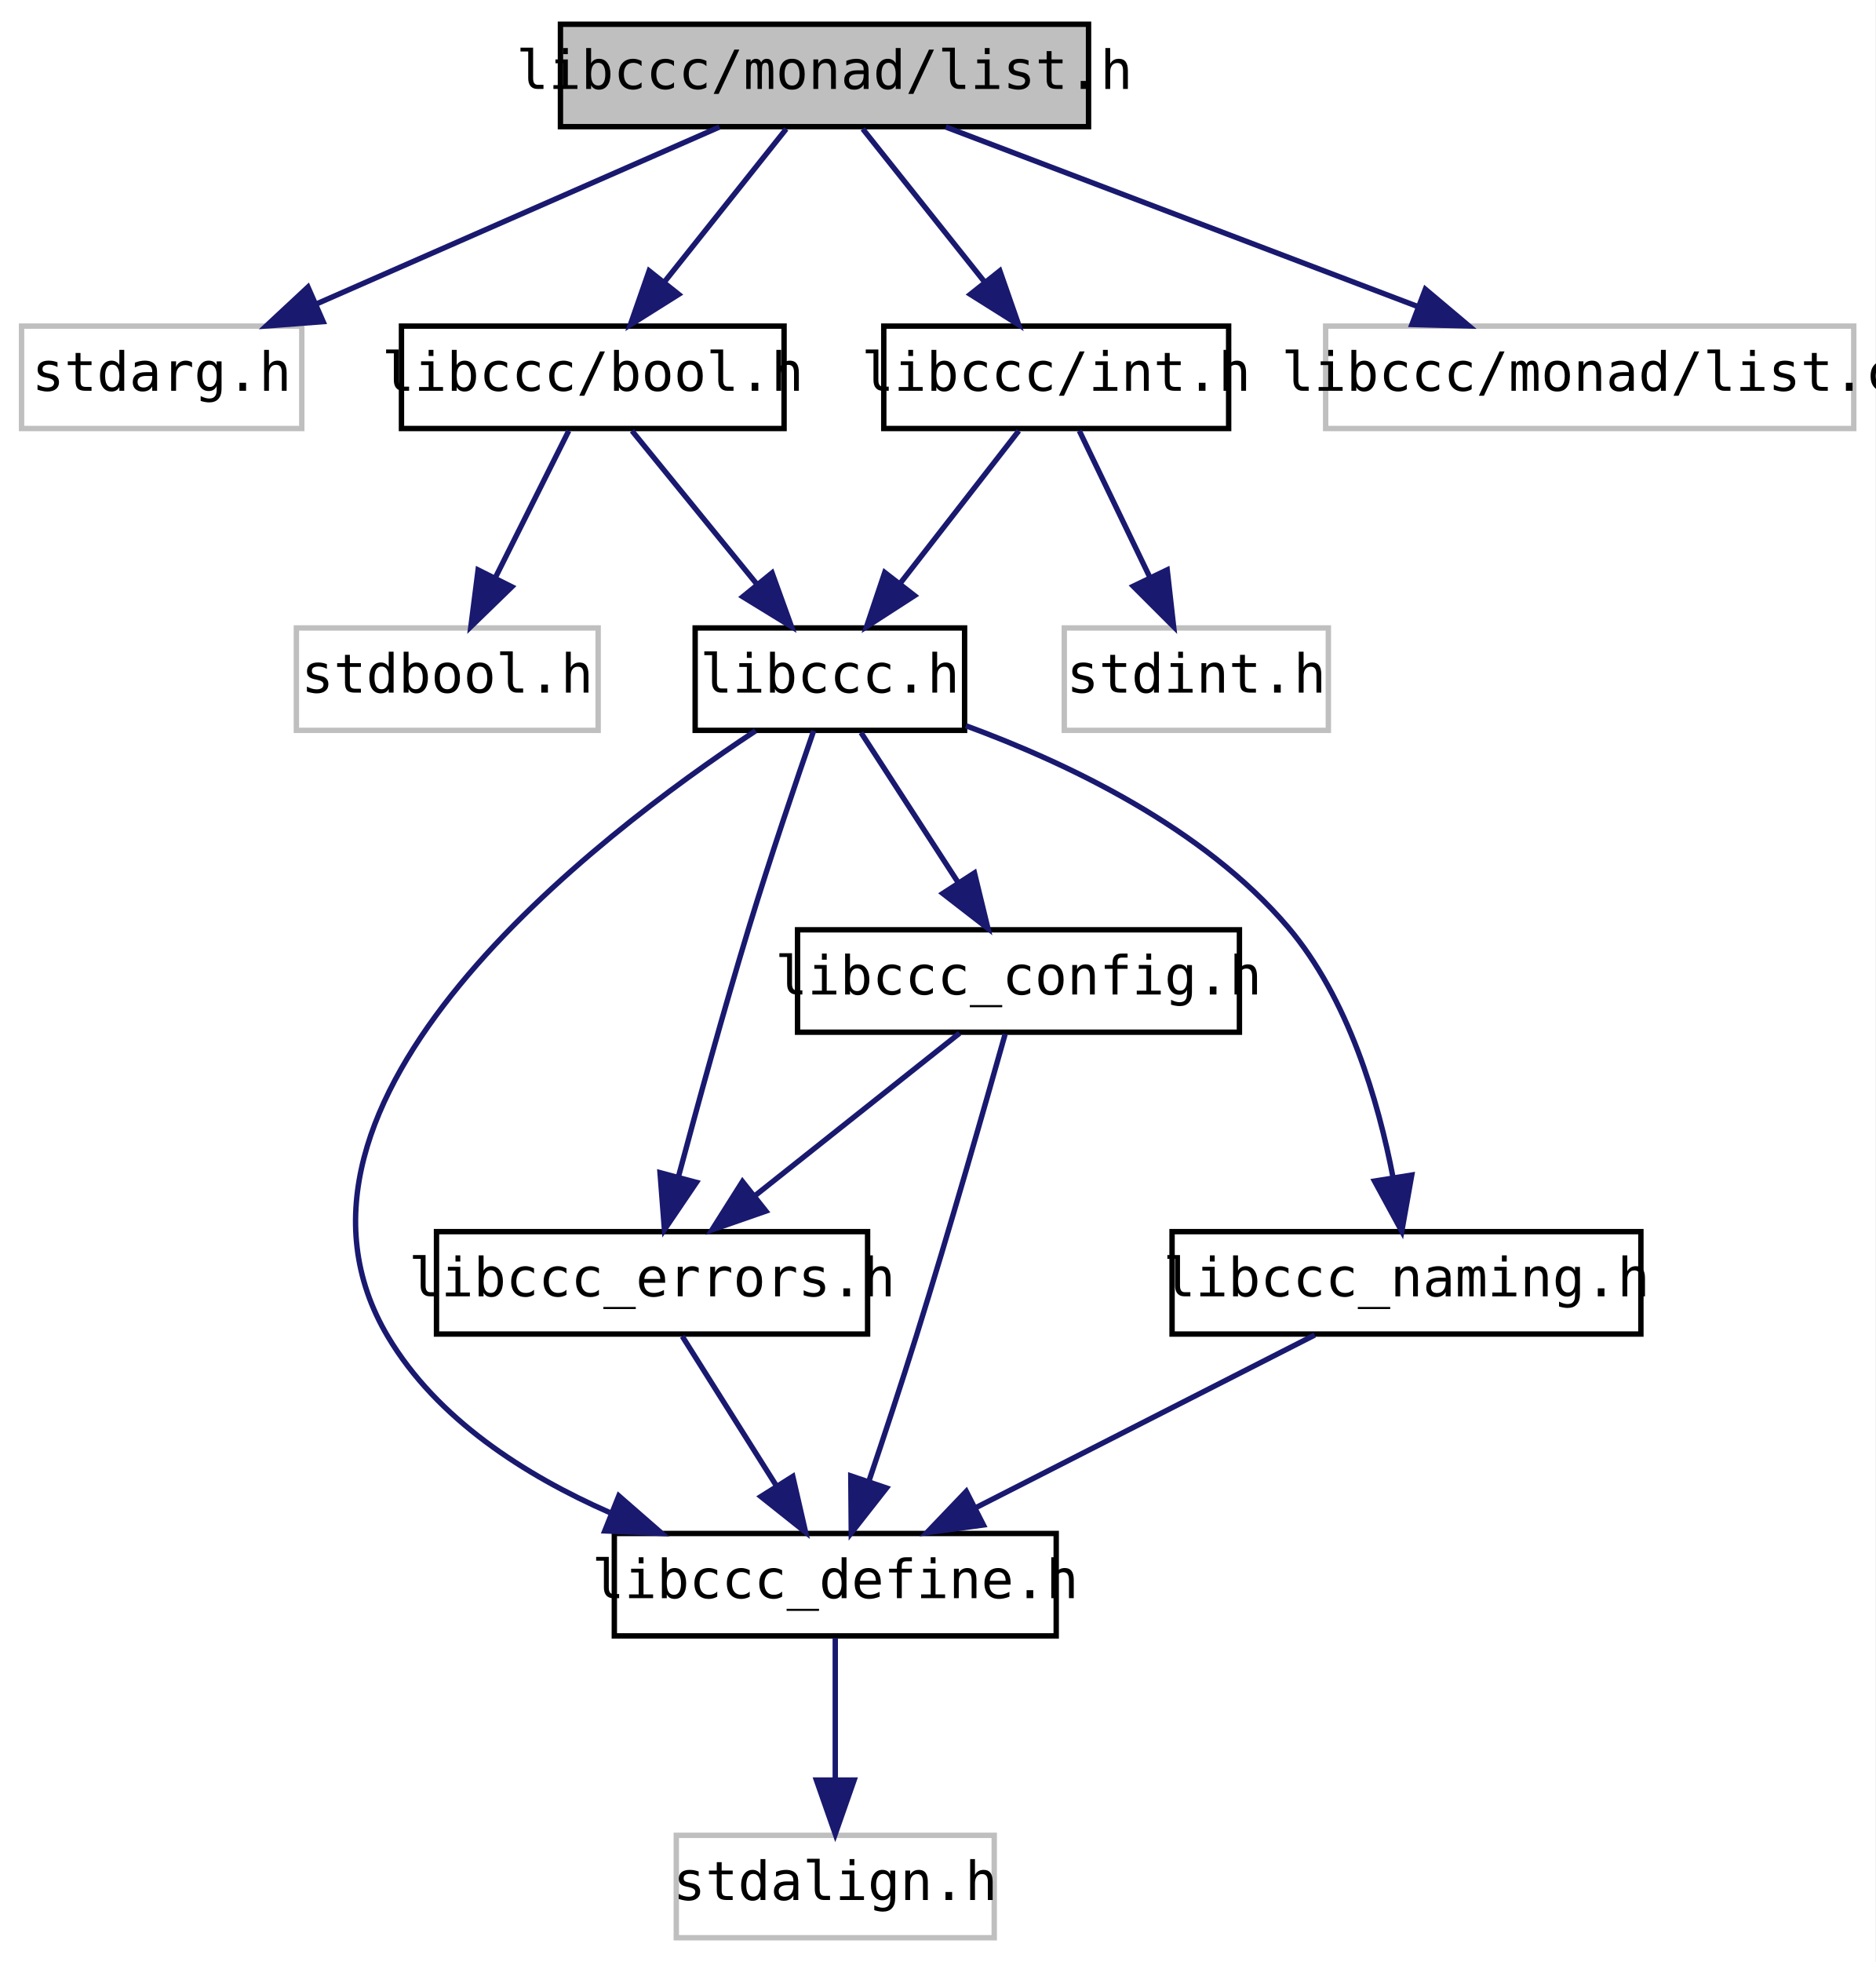
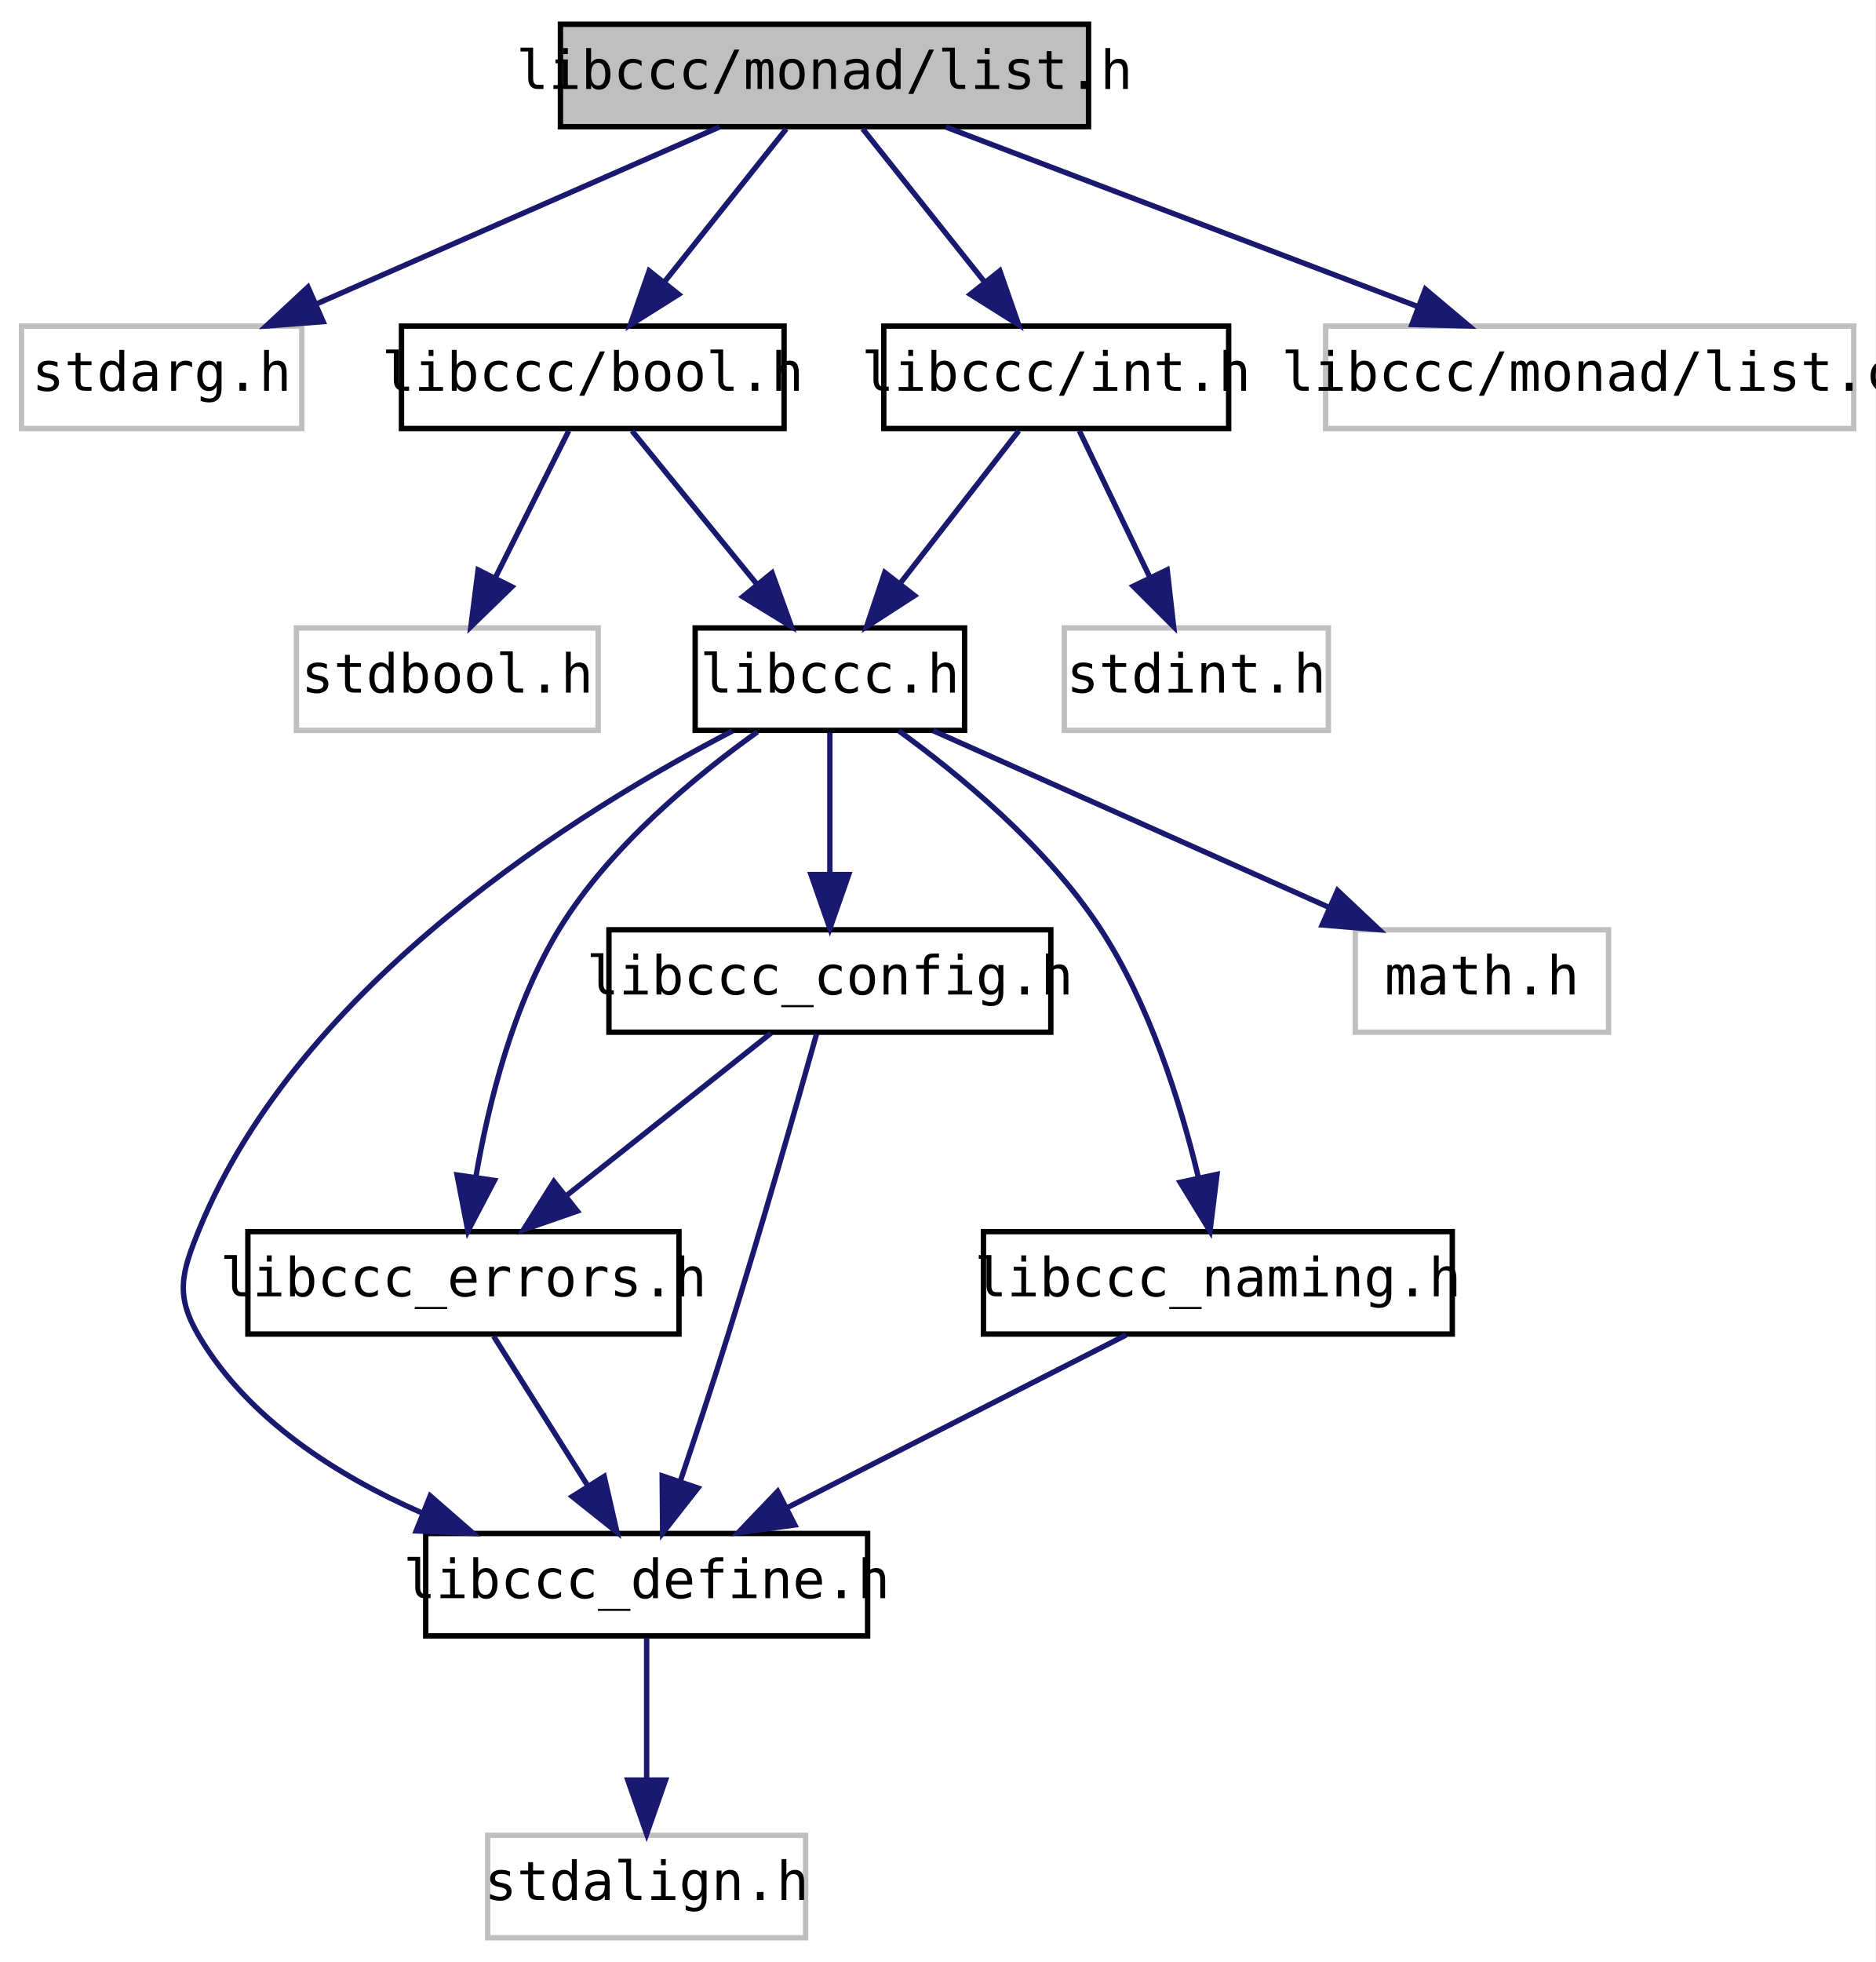
<svg xmlns="http://www.w3.org/2000/svg" xmlns:xlink="http://www.w3.org/1999/xlink" width="348pt" height="364pt" viewBox="0.00 0.00 348.00 364.00">
  <g id="graph0" class="graph" transform="scale(1 1) rotate(0) translate(4 360)">
    <polygon fill="white" stroke="transparent" points="-4,4 -4,-360 344,-360 344,4 -4,4" />
    <g id="node1" class="node">
      <g id="a_node1">
        <a xlink:title=" ">
          <polygon fill="#bfbfbf" stroke="black" points="100,-336.5 100,-355.5 198,-355.5 198,-336.5 100,-336.5" />
          <text text-anchor="middle" x="149" y="-343.5" font-family="Consolas" font-size="10.00">libccc/monad/list.h</text>
        </a>
      </g>
    </g>
    <g id="node2" class="node">
      <g id="a_node2">
        <a xlink:title=" ">
          <polygon fill="white" stroke="#bfbfbf" points="0,-280.5 0,-299.5 52,-299.5 52,-280.5 0,-280.5" />
          <text text-anchor="middle" x="26" y="-287.5" font-family="Consolas" font-size="10.00">stdarg.h</text>
        </a>
      </g>
    </g>
    <g id="edge1" class="edge">
      <path fill="none" stroke="midnightblue" d="M129.51,-336.44C109.36,-327.6 77.68,-313.69 54.67,-303.59" />
      <polygon fill="midnightblue" stroke="midnightblue" points="55.96,-300.33 45.4,-299.52 53.15,-306.74 55.96,-300.33" />
    </g>
    <g id="node3" class="node">
      <g id="a_node3">
-         <a xlink:href="bool_8h.html" target="_top" xlink:title=" ">
+         <a xlink:href="$bool_8h.html" xlink:title=" ">
          <polygon fill="white" stroke="black" points="70.5,-280.5 70.5,-299.5 141.5,-299.5 141.5,-280.5 70.5,-280.5" />
          <text text-anchor="middle" x="106" y="-287.5" font-family="Consolas" font-size="10.00">libccc/bool.h</text>
        </a>
      </g>
    </g>
    <g id="edge2" class="edge">
      <path fill="none" stroke="midnightblue" d="M141.9,-336.08C135.76,-328.38 126.73,-317.03 119.26,-307.65" />
      <polygon fill="midnightblue" stroke="midnightblue" points="121.94,-305.39 112.97,-299.75 116.46,-309.75 121.94,-305.39" />
    </g>
-     <g id="node11" class="node">
-       <g id="a_node11">
-         <a xlink:href="int_8h.html" target="_top" xlink:title=" ">
+     <g id="node12" class="node">
+       <g id="a_node12">
+         <a xlink:href="$int_8h.html" xlink:title=" ">
          <polygon fill="white" stroke="black" points="160,-280.5 160,-299.5 224,-299.5 224,-280.5 160,-280.5" />
          <text text-anchor="middle" x="192" y="-287.5" font-family="Consolas" font-size="10.00">libccc/int.h</text>
        </a>
      </g>
    </g>
-     <g id="edge14" class="edge">
+     <g id="edge15" class="edge">
      <path fill="none" stroke="midnightblue" d="M156.1,-336.08C162.24,-328.38 171.27,-317.03 178.74,-307.65" />
      <polygon fill="midnightblue" stroke="midnightblue" points="181.54,-309.75 185.03,-299.75 176.06,-305.39 181.54,-309.75" />
    </g>
-     <g id="node13" class="node">
-       <g id="a_node13">
+     <g id="node14" class="node">
+       <g id="a_node14">
        <a xlink:title=" ">
          <polygon fill="white" stroke="#bfbfbf" points="242,-280.5 242,-299.5 340,-299.5 340,-280.5 242,-280.5" />
          <text text-anchor="middle" x="291" y="-287.5" font-family="Consolas" font-size="10.00">libccc/monad/list.c</text>
        </a>
      </g>
    </g>
-     <g id="edge17" class="edge">
+     <g id="edge18" class="edge">
      <path fill="none" stroke="midnightblue" d="M171.5,-336.44C195.08,-327.48 232.32,-313.31 258.96,-303.18" />
      <polygon fill="midnightblue" stroke="midnightblue" points="260.5,-306.34 268.6,-299.52 258.01,-299.8 260.5,-306.34" />
    </g>
    <g id="node4" class="node">
      <g id="a_node4">
-         <a xlink:href="libccc_8h.html" target="_top" xlink:title=" ">
+         <a xlink:href="$libccc_8h.html" xlink:title=" ">
          <polygon fill="white" stroke="black" points="125,-224.5 125,-243.5 175,-243.5 175,-224.5 125,-224.5" />
          <text text-anchor="middle" x="150" y="-231.5" font-family="Consolas" font-size="10.00">libccc.h</text>
        </a>
      </g>
    </g>
    <g id="edge3" class="edge">
      <path fill="none" stroke="midnightblue" d="M113.27,-280.08C119.54,-272.38 128.79,-261.03 136.43,-251.65" />
      <polygon fill="midnightblue" stroke="midnightblue" points="139.27,-253.71 142.87,-243.75 133.84,-249.29 139.27,-253.71" />
    </g>
-     <g id="node10" class="node">
-       <g id="a_node10">
+     <g id="node11" class="node">
+       <g id="a_node11">
        <a xlink:title=" ">
          <polygon fill="white" stroke="#bfbfbf" points="51,-224.5 51,-243.5 107,-243.5 107,-224.5 51,-224.5" />
          <text text-anchor="middle" x="79" y="-231.5" font-family="Consolas" font-size="10.00">stdbool.h</text>
        </a>
      </g>
    </g>
-     <g id="edge13" class="edge">
+     <g id="edge14" class="edge">
      <path fill="none" stroke="midnightblue" d="M101.54,-280.08C97.85,-272.69 92.48,-261.95 87.91,-252.81" />
      <polygon fill="midnightblue" stroke="midnightblue" points="90.98,-251.13 83.38,-243.75 84.72,-254.26 90.98,-251.13" />
    </g>
    <g id="node5" class="node">
      <g id="a_node5">
-         <a xlink:href="libccc__define_8h.html" target="_top" xlink:title=" ">
-           <polygon fill="white" stroke="black" points="110,-56.5 110,-75.5 192,-75.5 192,-56.5 110,-56.5" />
-           <text text-anchor="middle" x="151" y="-63.5" font-family="Consolas" font-size="10.00">libccc_define.h</text>
+         <a xlink:href="$libccc__define_8h.html" xlink:title=" ">
+           <polygon fill="white" stroke="black" points="75,-56.5 75,-75.5 157,-75.5 157,-56.5 75,-56.5" />
+           <text text-anchor="middle" x="116" y="-63.5" font-family="Consolas" font-size="10.00">libccc_define.h</text>
        </a>
      </g>
    </g>
    <g id="edge4" class="edge">
-       <path fill="none" stroke="midnightblue" d="M136.22,-224.42C106.69,-204.93 42.04,-155.61 68,-112 77.1,-96.72 93.39,-86.31 109.14,-79.39" />
-       <polygon fill="midnightblue" stroke="midnightblue" points="110.83,-82.48 118.82,-75.51 108.23,-75.98 110.83,-82.48" />
+       <path fill="none" stroke="midnightblue" d="M131.88,-224.37C103.96,-209.88 51.69,-177.7 33,-132 29.64,-123.77 28.45,-119.64 33,-112 42.1,-96.72 58.39,-86.31 74.14,-79.39" />
+       <polygon fill="midnightblue" stroke="midnightblue" points="75.83,-82.48 83.82,-75.51 73.23,-75.98 75.83,-82.48" />
    </g>
    <g id="node7" class="node">
      <g id="a_node7">
-         <a xlink:href="libccc__errors_8h.html" target="_top" xlink:title=" ">
-           <polygon fill="white" stroke="black" points="77,-112.5 77,-131.5 157,-131.5 157,-112.5 77,-112.5" />
-           <text text-anchor="middle" x="117" y="-119.5" font-family="Consolas" font-size="10.00">libccc_errors.h</text>
+         <a xlink:href="$libccc__errors_8h.html" xlink:title=" ">
+           <polygon fill="white" stroke="black" points="42,-112.5 42,-131.5 122,-131.5 122,-112.5 42,-112.5" />
+           <text text-anchor="middle" x="82" y="-119.5" font-family="Consolas" font-size="10.00">libccc_errors.h</text>
        </a>
      </g>
    </g>
    <g id="edge6" class="edge">
-       <path fill="none" stroke="midnightblue" d="M146.99,-224.42C143.86,-215.39 138.89,-200.76 135,-188 130.25,-172.42 125.35,-154.59 121.86,-141.55" />
-       <polygon fill="midnightblue" stroke="midnightblue" points="125.24,-140.64 119.3,-131.87 118.48,-142.44 125.24,-140.64" />
+       <path fill="none" stroke="midnightblue" d="M136.57,-224.23C125.22,-216.13 109.34,-203.1 100,-188 91.24,-173.84 86.66,-155.36 84.32,-141.72" />
+       <polygon fill="midnightblue" stroke="midnightblue" points="87.75,-141 82.83,-131.61 80.82,-142.01 87.75,-141" />
    </g>
    <g id="node8" class="node">
      <g id="a_node8">
-         <a xlink:href="libccc__config_8h.html" target="_top" xlink:title=" ">
-           <polygon fill="white" stroke="black" points="144,-168.5 144,-187.5 226,-187.5 226,-168.5 144,-168.5" />
-           <text text-anchor="middle" x="185" y="-175.5" font-family="Consolas" font-size="10.00">libccc_config.h</text>
+         <a xlink:href="$libccc__config_8h.html" xlink:title=" ">
+           <polygon fill="white" stroke="black" points="109,-168.5 109,-187.5 191,-187.5 191,-168.5 109,-168.5" />
+           <text text-anchor="middle" x="150" y="-175.5" font-family="Consolas" font-size="10.00">libccc_config.h</text>
        </a>
      </g>
    </g>
    <g id="edge8" class="edge">
-       <path fill="none" stroke="midnightblue" d="M155.78,-224.08C160.67,-216.53 167.83,-205.49 173.83,-196.23" />
-       <polygon fill="midnightblue" stroke="midnightblue" points="176.83,-198.05 179.33,-187.75 170.95,-194.24 176.83,-198.05" />
+       <path fill="none" stroke="midnightblue" d="M150,-224.08C150,-217.01 150,-206.86 150,-197.99" />
+       <polygon fill="midnightblue" stroke="midnightblue" points="153.5,-197.75 150,-187.75 146.5,-197.75 153.5,-197.75" />
    </g>
    <g id="node9" class="node">
      <g id="a_node9">
-         <a xlink:href="libccc__naming_8h.html" target="_top" xlink:title=" ">
-           <polygon fill="white" stroke="black" points="213.5,-112.5 213.5,-131.5 300.5,-131.5 300.5,-112.5 213.5,-112.5" />
-           <text text-anchor="middle" x="257" y="-119.5" font-family="Consolas" font-size="10.00">libccc_naming.h</text>
+         <a xlink:href="$libccc__naming_8h.html" xlink:title=" ">
+           <polygon fill="white" stroke="black" points="178.5,-112.5 178.5,-131.5 265.5,-131.5 265.5,-112.5 178.5,-112.5" />
+           <text text-anchor="middle" x="222" y="-119.5" font-family="Consolas" font-size="10.00">libccc_naming.h</text>
        </a>
      </g>
    </g>
    <g id="edge11" class="edge">
-       <path fill="none" stroke="midnightblue" d="M175.23,-225.36C194.12,-218.43 219.31,-206.44 235,-188 246.21,-174.83 251.78,-155.69 254.5,-141.59" />
-       <polygon fill="midnightblue" stroke="midnightblue" points="257.98,-142 256.13,-131.57 251.07,-140.88 257.98,-142" />
+       <path fill="none" stroke="midnightblue" d="M162.78,-224.42C174.03,-216.26 190.11,-203.02 200,-188 209.31,-173.85 215.07,-155.37 218.34,-141.73" />
+       <polygon fill="midnightblue" stroke="midnightblue" points="221.84,-142.13 220.54,-131.61 215,-140.65 221.84,-142.13" />
+     </g>
+     <g id="node10" class="node">
+       <g id="a_node10">
+         <a xlink:title=" ">
+           <polygon fill="white" stroke="#bfbfbf" points="247.5,-168.5 247.5,-187.5 294.5,-187.5 294.5,-168.5 247.5,-168.5" />
+           <text text-anchor="middle" x="271" y="-175.5" font-family="Consolas" font-size="10.00">math.h</text>
+         </a>
+       </g>
+     </g>
+     <g id="edge13" class="edge">
+       <path fill="none" stroke="midnightblue" d="M169.17,-224.44C188.91,-215.64 219.89,-201.81 242.49,-191.72" />
+       <polygon fill="midnightblue" stroke="midnightblue" points="244.21,-194.79 251.92,-187.52 241.36,-188.4 244.21,-194.79" />
    </g>
    <g id="node6" class="node">
      <g id="a_node6">
        <a xlink:title=" ">
-           <polygon fill="white" stroke="#bfbfbf" points="121.5,-0.5 121.5,-19.5 180.5,-19.5 180.5,-0.5 121.5,-0.5" />
-           <text text-anchor="middle" x="151" y="-7.5" font-family="Consolas" font-size="10.00">stdalign.h</text>
+           <polygon fill="white" stroke="#bfbfbf" points="86.5,-0.5 86.5,-19.5 145.5,-19.5 145.5,-0.5 86.5,-0.5" />
+           <text text-anchor="middle" x="116" y="-7.5" font-family="Consolas" font-size="10.00">stdalign.h</text>
        </a>
      </g>
    </g>
    <g id="edge5" class="edge">
-       <path fill="none" stroke="midnightblue" d="M151,-56.08C151,-49.01 151,-38.86 151,-29.99" />
-       <polygon fill="midnightblue" stroke="midnightblue" points="154.5,-29.75 151,-19.75 147.5,-29.75 154.5,-29.75" />
+       <path fill="none" stroke="midnightblue" d="M116,-56.08C116,-49.01 116,-38.86 116,-29.99" />
+       <polygon fill="midnightblue" stroke="midnightblue" points="119.5,-29.75 116,-19.75 112.5,-29.75 119.5,-29.75" />
    </g>
    <g id="edge7" class="edge">
-       <path fill="none" stroke="midnightblue" d="M122.61,-112.08C127.37,-104.53 134.32,-93.49 140.15,-84.23" />
-       <polygon fill="midnightblue" stroke="midnightblue" points="143.12,-86.08 145.49,-75.75 137.2,-82.35 143.12,-86.08" />
+       <path fill="none" stroke="midnightblue" d="M87.61,-112.08C92.37,-104.53 99.32,-93.49 105.15,-84.23" />
+       <polygon fill="midnightblue" stroke="midnightblue" points="108.12,-86.08 110.49,-75.75 102.2,-82.35 108.12,-86.08" />
    </g>
    <g id="edge9" class="edge">
-       <path fill="none" stroke="midnightblue" d="M182.52,-168.14C178.99,-155.6 172.25,-131.97 166,-112 163.23,-103.15 160,-93.37 157.24,-85.2" />
-       <polygon fill="midnightblue" stroke="midnightblue" points="160.51,-83.94 153.97,-75.6 153.88,-86.19 160.51,-83.94" />
+       <path fill="none" stroke="midnightblue" d="M147.52,-168.14C143.99,-155.6 137.25,-131.97 131,-112 128.23,-103.15 125,-93.37 122.24,-85.2" />
+       <polygon fill="midnightblue" stroke="midnightblue" points="125.51,-83.94 118.97,-75.6 118.88,-86.19 125.51,-83.94" />
    </g>
    <g id="edge10" class="edge">
-       <path fill="none" stroke="midnightblue" d="M174.07,-168.32C163.83,-160.18 148.28,-147.84 136,-138.09" />
-       <polygon fill="midnightblue" stroke="midnightblue" points="138.13,-135.31 128.12,-131.83 133.78,-140.79 138.13,-135.31" />
+       <path fill="none" stroke="midnightblue" d="M139.07,-168.32C128.83,-160.18 113.28,-147.84 101,-138.09" />
+       <polygon fill="midnightblue" stroke="midnightblue" points="103.13,-135.31 93.12,-131.83 98.78,-140.79 103.13,-135.31" />
    </g>
    <g id="edge12" class="edge">
-       <path fill="none" stroke="midnightblue" d="M239.97,-112.32C222.97,-103.66 196.62,-90.24 177.01,-80.25" />
-       <polygon fill="midnightblue" stroke="midnightblue" points="178.49,-77.08 167.99,-75.65 175.31,-83.31 178.49,-77.08" />
+       <path fill="none" stroke="midnightblue" d="M204.97,-112.32C187.97,-103.66 161.62,-90.24 142.01,-80.25" />
+       <polygon fill="midnightblue" stroke="midnightblue" points="143.49,-77.08 132.99,-75.65 140.31,-83.31 143.49,-77.08" />
    </g>
-     <g id="edge16" class="edge">
+     <g id="edge17" class="edge">
      <path fill="none" stroke="midnightblue" d="M185.06,-280.08C179.07,-272.38 170.25,-261.03 162.95,-251.65" />
      <polygon fill="midnightblue" stroke="midnightblue" points="165.71,-249.5 156.81,-243.75 160.18,-253.79 165.71,-249.5" />
    </g>
-     <g id="node12" class="node">
-       <g id="a_node12">
+     <g id="node13" class="node">
+       <g id="a_node13">
        <a xlink:title=" ">
          <polygon fill="white" stroke="#bfbfbf" points="193.5,-224.5 193.5,-243.5 242.5,-243.5 242.5,-224.5 193.5,-224.5" />
          <text text-anchor="middle" x="218" y="-231.5" font-family="Consolas" font-size="10.00">stdint.h</text>
        </a>
      </g>
    </g>
-     <g id="edge15" class="edge">
+     <g id="edge16" class="edge">
      <path fill="none" stroke="midnightblue" d="M196.29,-280.08C199.85,-272.69 205.02,-261.95 209.42,-252.81" />
      <polygon fill="midnightblue" stroke="midnightblue" points="212.6,-254.28 213.79,-243.75 206.29,-251.24 212.6,-254.28" />
    </g>
  </g>
</svg>
